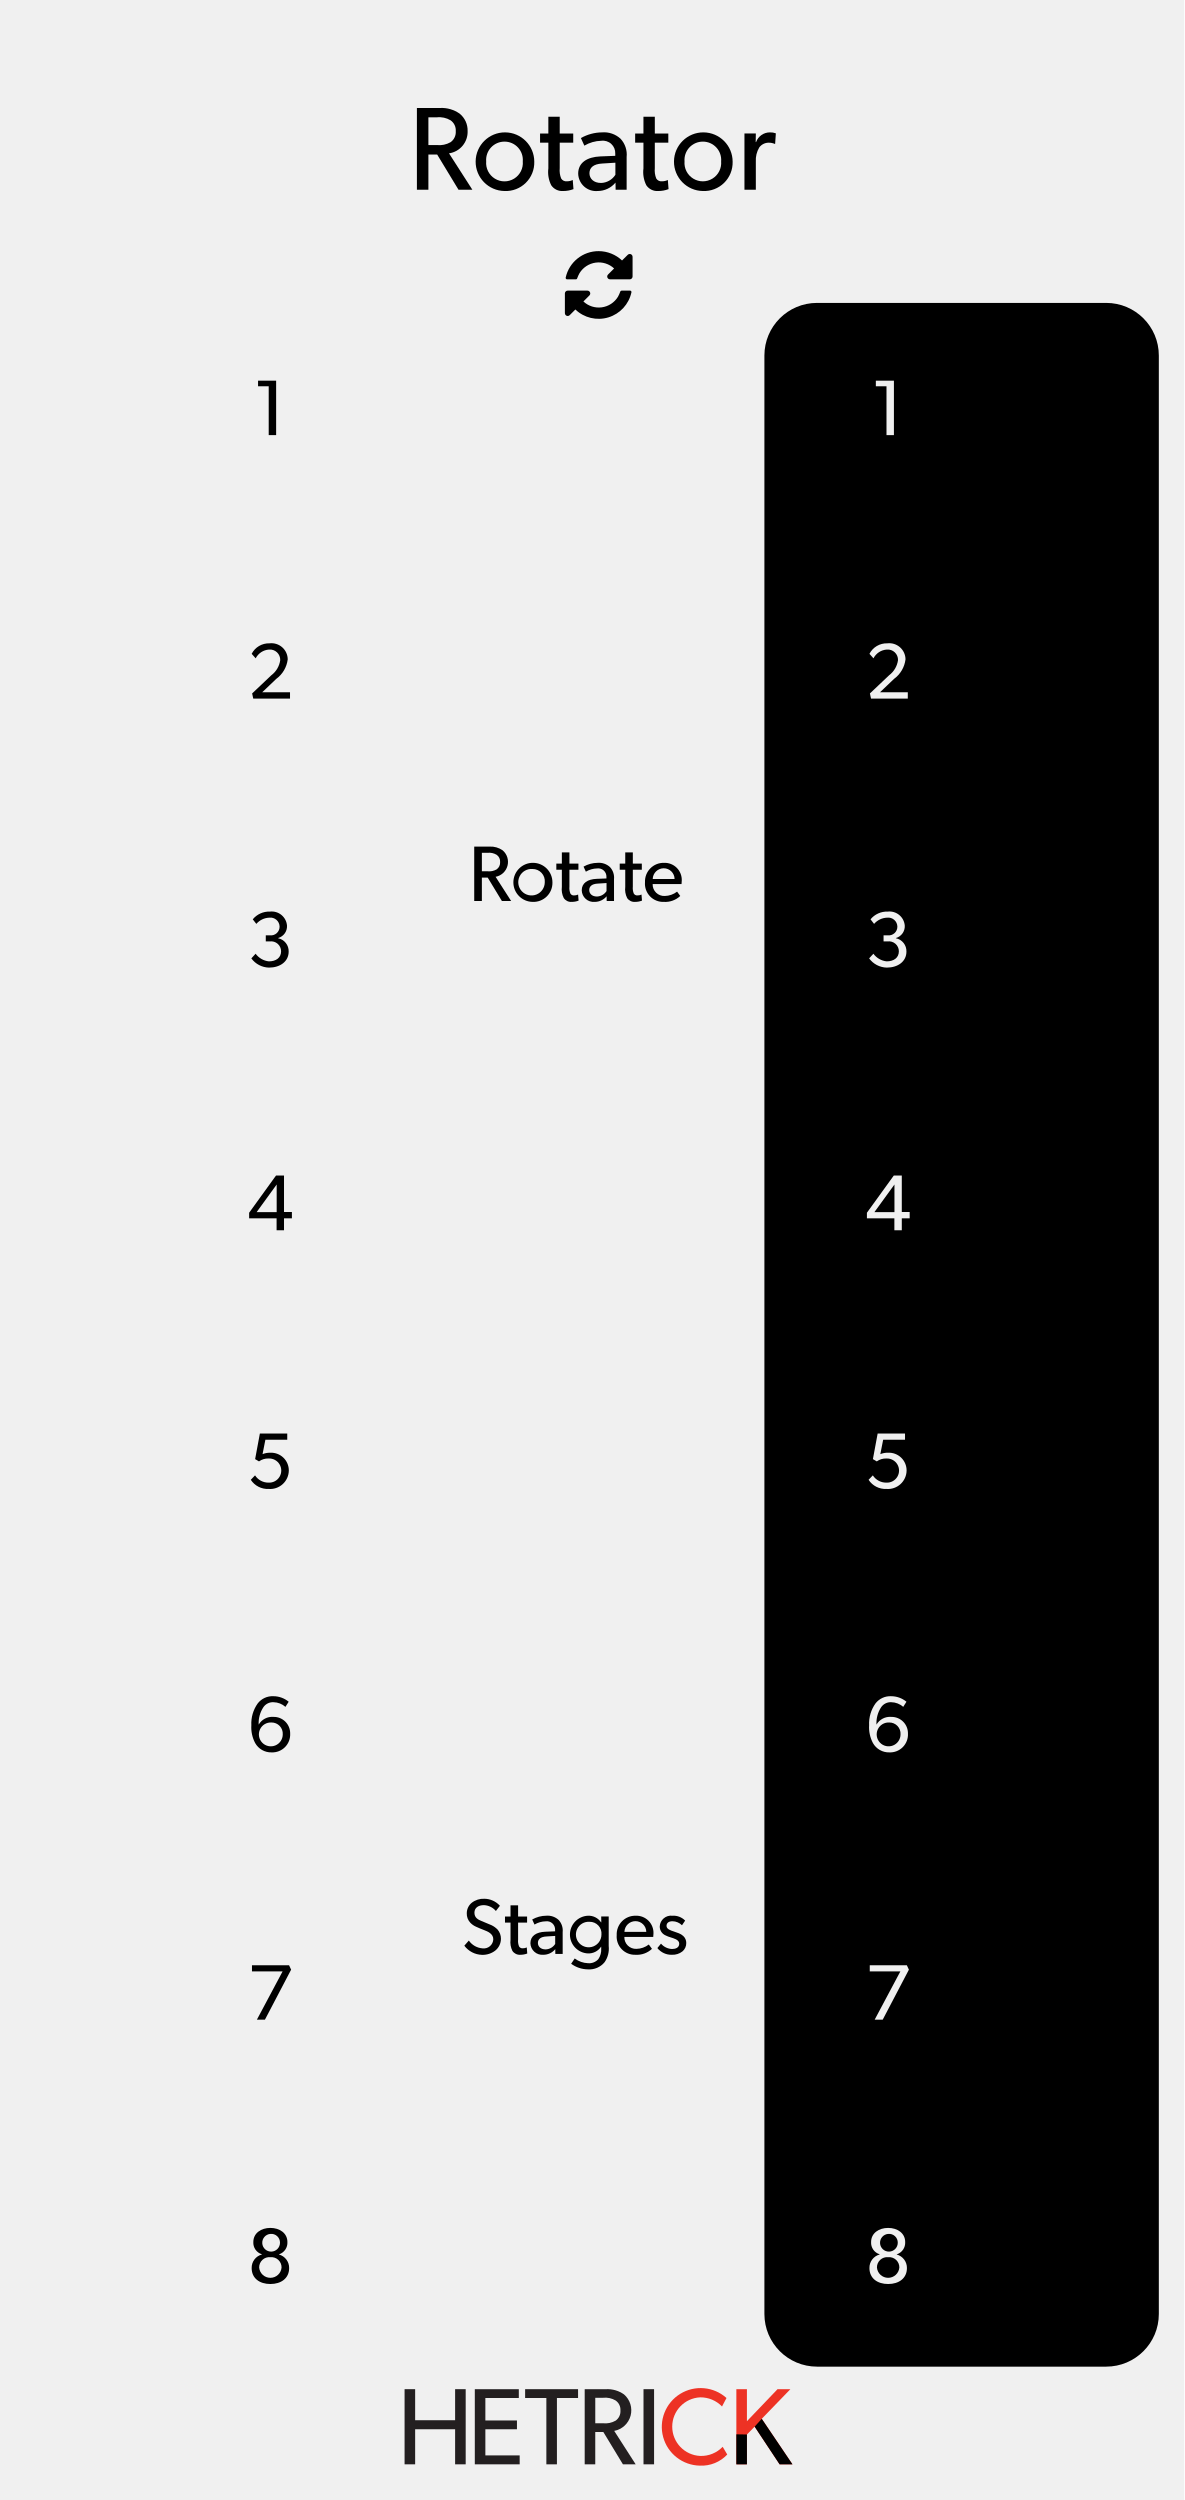
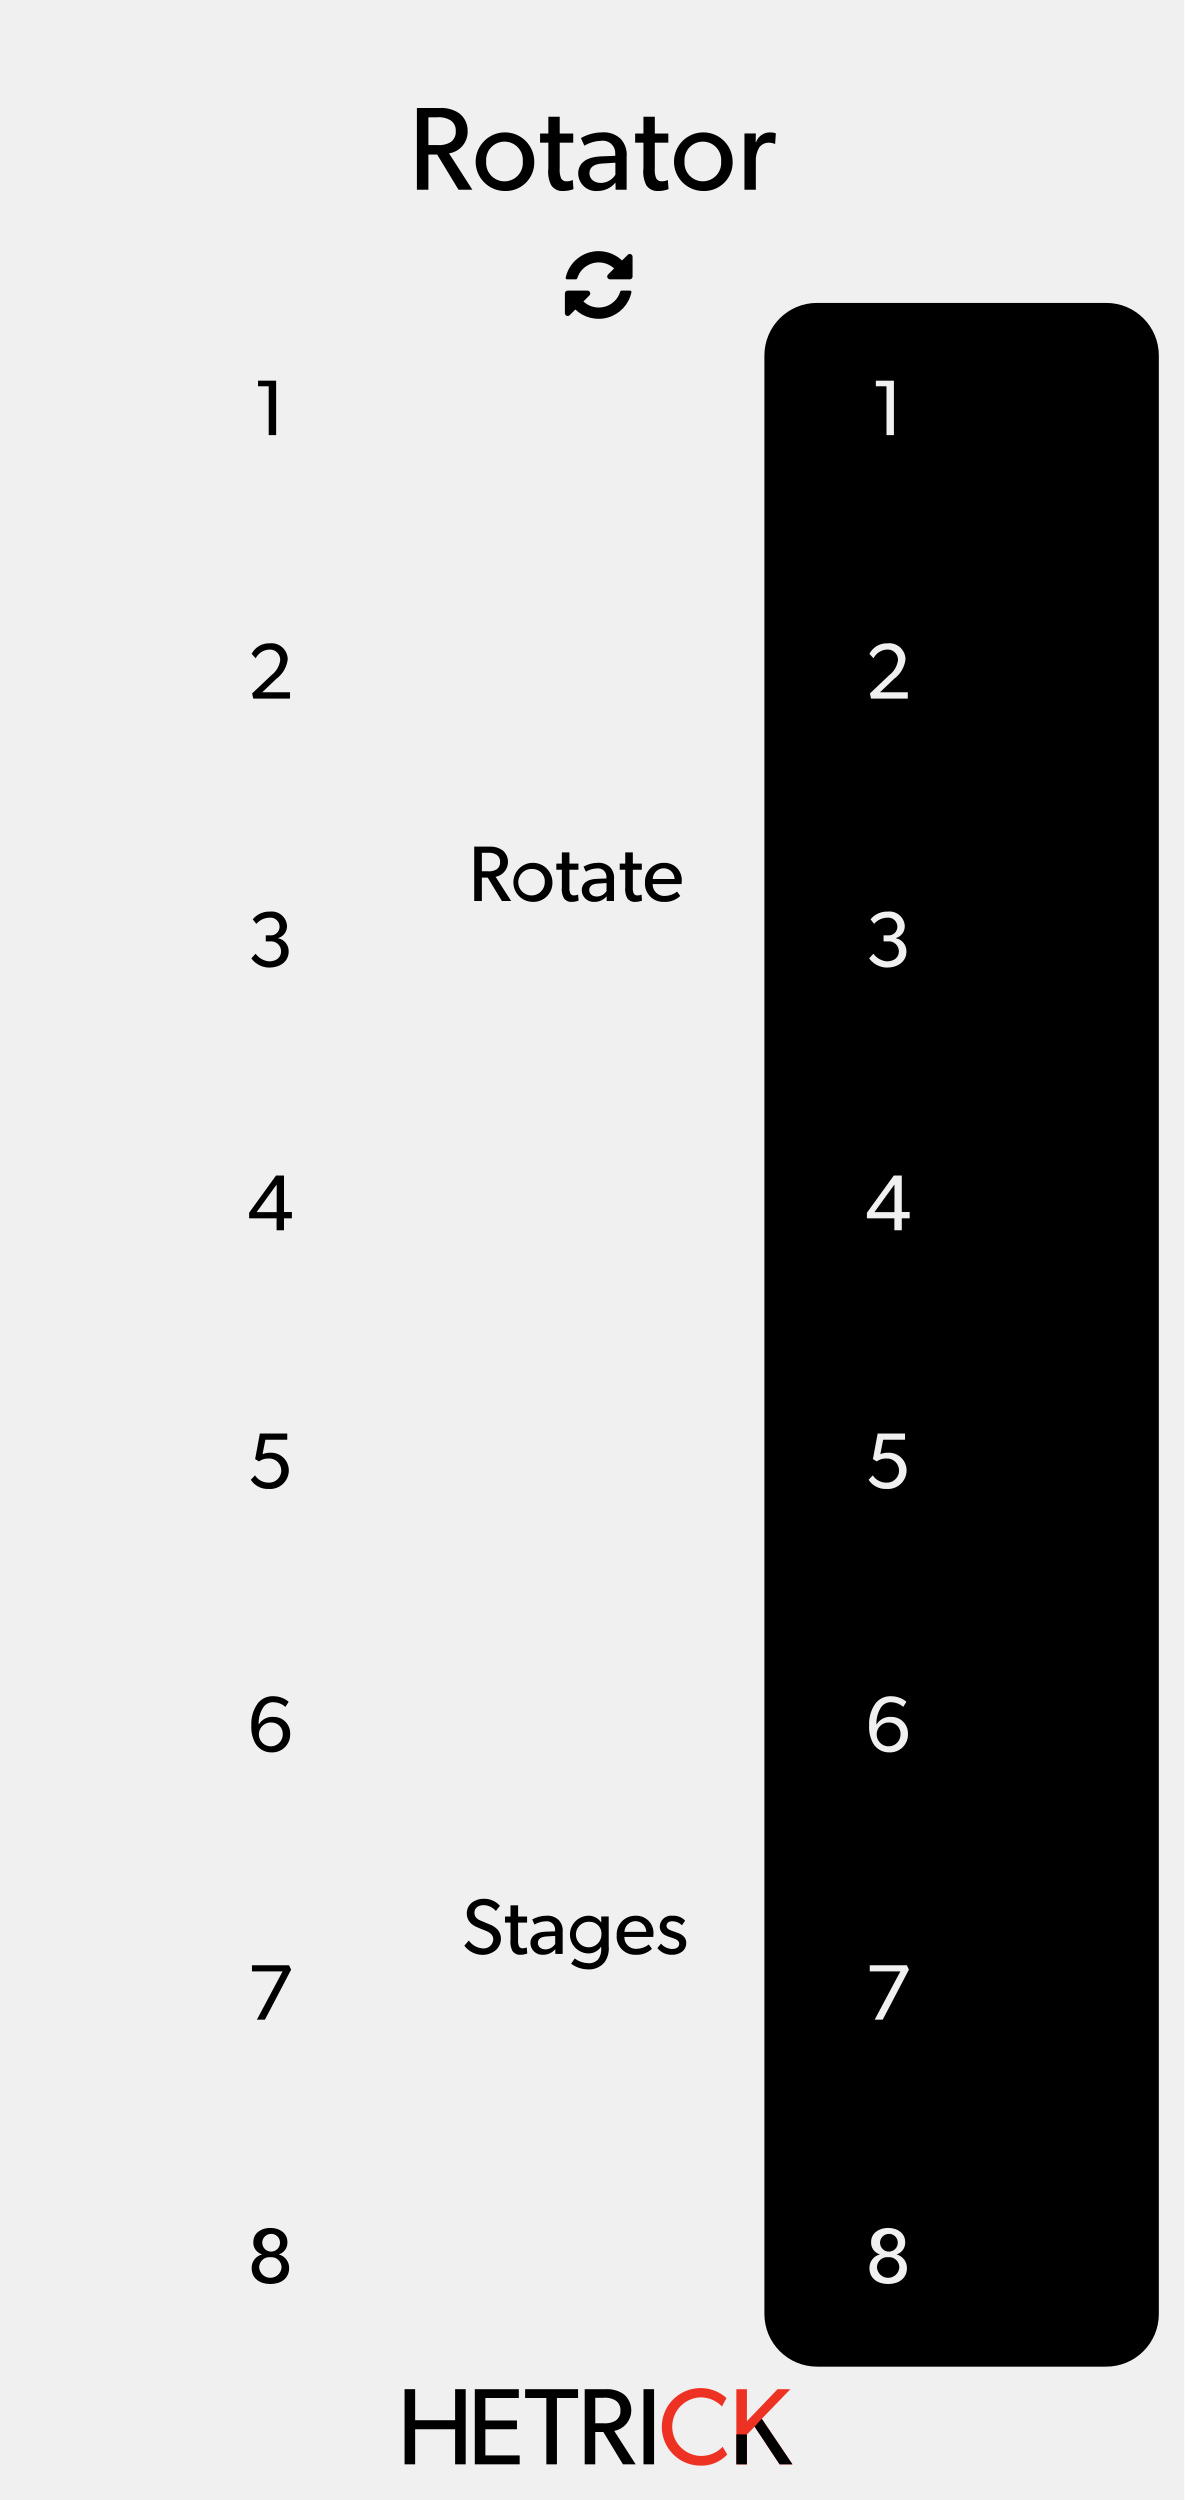
<svg xmlns="http://www.w3.org/2000/svg" id="svg8" width="180" height="380" viewBox="0 0 180 380" version="1.1">
  <defs id="defs113" />
  <g id="layer1">
    <path id="rect817" d="M0,0H180V380H0Z" transform="translate(0 0.00002)" style="fill: #f0f0f0" />
  </g>
  <g id="g22">
-     <path d="M70.784,374.578H69.178v-5.331H63.102v5.331H61.496V363.155h1.606v4.719h6.076v-4.719h1.606Z" transform="translate(0 0.00002)" style="fill: #231f20" id="path6" />
-     <path d="M78.992,374.578H72.171V363.155h6.689v1.341H73.776v3.411h4.801v1.341h-4.801v3.973h5.215Z" transform="translate(0 0.00002)" style="fill: #231f20" id="path8" />
-     <path d="M87.865,364.496H84.653v10.083h-1.606V364.496H79.819v-1.341h8.046Z" transform="translate(0 0.00002)" style="fill: #231f20" id="path10" />
-     <path d="M96.622,374.578H94.685l-2.98-4.917H90.479v4.917h-1.606V363.155h3.228a4.373,4.373,0,0,1,2.748.795A3.185,3.185,0,0,1,93.36,369.496Zm-3.046-9.702a3.047,3.047,0,0,0-1.92-.414h-1.175v3.874h1.175a3.159,3.159,0,0,0,1.92-.397,1.727,1.727,0,0,0,.729-1.54A1.698,1.698,0,0,0,93.575,364.877Z" transform="translate(0 0.00002)" style="fill: #231f20" id="path12" />
-     <path d="M99.419,374.578H97.813V363.155h1.606Z" transform="translate(0 0.00002)" style="fill: #231f20" id="path14" />
+     <path d="M70.784,374.578H69.178v-5.331H63.102v5.331H61.496V363.155h1.606v4.719h6.076v-4.719h1.606Z" transform="translate(0 0.00002)" style="fill:#000000" id="path6" />
+     <path d="M78.992,374.578H72.171V363.155h6.689v1.341H73.776v3.411h4.801v1.341h-4.801v3.973h5.215Z" transform="translate(0 0.00002)" style="fill:#000000" id="path8" />
+     <path d="M87.865,364.496H84.653v10.083h-1.606V364.496H79.819v-1.341h8.046Z" transform="translate(0 0.00002)" style="fill:#000000" id="path10" />
+     <path d="M96.622,374.578H94.685l-2.98-4.917H90.479v4.917h-1.606V363.155h3.228a4.373,4.373,0,0,1,2.748.795A3.185,3.185,0,0,1,93.36,369.496Zm-3.046-9.702a3.047,3.047,0,0,0-1.92-.414h-1.175v3.874h1.175a3.159,3.159,0,0,0,1.92-.397,1.727,1.727,0,0,0,.729-1.54A1.698,1.698,0,0,0,93.575,364.877Z" transform="translate(0 0.00002)" style="fill:#000000" id="path12" />
+     <path d="M99.419,374.578H97.813V363.155h1.606Z" transform="translate(0 0.00002)" style="fill:#000000" id="path14" />
    <path d="M110.542,373.088a5.355,5.355,0,0,1-4.172,1.689,5.895,5.895,0,1,1,4.056-10.281l-.679,1.291a4.527,4.527,0,0,0-3.311-1.391,4.458,4.458,0,0,0,0,8.907,4.522,4.522,0,0,0,3.411-1.391Z" transform="translate(0 0.00002)" style="fill: #ed3224" id="path16" />
    <path d="M120.452,374.578H118.499L114.707,368.85l-1.175,1.192v4.536h-1.606V363.155h1.606v4.868l4.652-4.868h1.954l-4.354,4.503Z" transform="translate(0 0.00002)" style="fill: #ed3224" id="path18" />
    <path d="M120.452,374.578H118.499L114.707,368.85l-1.175,1.192v4.536h-1.606V370.019l1.606.023,1.175-1.192,1.076-1.192.616.914.497.737Z" transform="translate(0 0.00002)" id="path20" />
  </g>
  <g id="g38">
    <path d="M71.796,28.836H69.69l-3.241-5.348H65.116v5.348H63.37V16.413h3.511a4.755,4.755,0,0,1,2.989.864,3.274,3.274,0,0,1,1.207,2.629,3.304,3.304,0,0,1-2.827,3.403Zm-3.313-10.551a3.314,3.314,0,0,0-2.089-.45H65.116v4.213h1.278a3.437,3.437,0,0,0,2.089-.432,1.878,1.878,0,0,0,.792-1.674A1.847,1.847,0,0,0,68.483,18.285Z" transform="translate(0 0.00002)" id="path24" />
    <path d="M76.691,29.035a4.457,4.457,0,1,1,4.52-4.447A4.336,4.336,0,0,1,76.691,29.035Zm0-7.508a2.782,2.782,0,0,0-2.791,3.007,2.792,2.792,0,1,0,5.563,0A2.779,2.779,0,0,0,76.691,21.526Z" transform="translate(0 0.00002)" id="path26" />
    <path d="M87.167,28.747a4.332,4.332,0,0,1-1.566.288,2.009,2.009,0,0,1-1.819-.882,4.469,4.469,0,0,1-.432-2.557V21.688H82.089V20.302h1.26V17.745h1.729v2.557h2.053v1.387H85.078v3.871a3.359,3.359,0,0,0,.216,1.566.896.896,0,0,0,.882.432,2.086,2.086,0,0,0,.882-.198Z" transform="translate(0 0.00002)" id="path28" />
    <path d="M95.249,28.836H93.575l-.019-1.08a3.528,3.528,0,0,1-2.719,1.278,2.717,2.717,0,0,1-2.953-2.647c0-1.674,1.368-2.521,3.349-2.611l2.286-.09v-.342a1.876,1.876,0,0,0-2.124-1.944,5.258,5.258,0,0,0-2.575.738l-.522-1.152a6.59,6.59,0,0,1,3.205-.864,3.707,3.707,0,0,1,2.827.973,3.542,3.542,0,0,1,.918,2.772Zm-1.71-4.105-1.999.126c-1.386.072-1.944.666-1.944,1.476,0,.811.63,1.477,1.765,1.477a2.686,2.686,0,0,0,2.179-1.242Z" transform="translate(0 0.00002)" id="path30" />
    <path d="M101.62,28.747a4.332,4.332,0,0,1-1.566.288,2.007,2.007,0,0,1-1.818-.882,4.464,4.464,0,0,1-.433-2.557V21.688H96.543V20.302h1.26V17.745h1.729v2.557H101.584v1.387H99.531v3.871a3.373,3.373,0,0,0,.216,1.566.896.896,0,0,0,.883.432,2.083,2.083,0,0,0,.882-.198Z" transform="translate(0 0.00002)" id="path32" />
    <path d="M106.84,29.035a4.457,4.457,0,1,1,4.52-4.447A4.336,4.336,0,0,1,106.84,29.035Zm0-7.508a2.783,2.783,0,0,0-2.791,3.007,2.792,2.792,0,1,0,5.564,0A2.779,2.779,0,0,0,106.84,21.526Z" transform="translate(0 0.00002)" id="path34" />
    <path d="M117.82,21.868H117.748a2.267,2.267,0,0,0-.936-.18,1.789,1.789,0,0,0-1.404.72,3.788,3.788,0,0,0-.522,2.161v4.267h-1.729V20.284h1.729l-.019,1.314h.055a2.233,2.233,0,0,1,2.106-1.477,2.398,2.398,0,0,1,.9.145Z" transform="translate(0 0.00002)" id="path36" />
  </g>
  <rect x="116.189" y="46.042" width="59.953" height="313.687" rx="8" ry="8" id="rect42" />
  <g id="g60">
    <path d="M41.972,66.138H40.844V58.714H39.225v-.852h2.747Z" transform="translate(0 0.00002)" id="path44" />
    <path d="M44.082,106.183H38.493l-.168-.78,2.926-2.771a3.46,3.46,0,0,0,1.343-2.291,1.563,1.563,0,0,0-1.703-1.607,2.45,2.45,0,0,0-2.027,1.331l-.611-.684a2.948,2.948,0,0,1,2.71-1.595,2.476,2.476,0,0,1,2.771,2.435,4.323,4.323,0,0,1-1.751,2.975l-2.123,2.027h4.222Z" transform="translate(0 0.00002)" id="path46" />
    <path d="M40.891,147.076a3.409,3.409,0,0,1-2.687-1.403l.648-.708a2.879,2.879,0,0,0,2.015,1.163c1.08,0,1.859-.54,1.859-1.535a1.517,1.517,0,0,0-1.715-1.499h-.612v-.923h.612a1.32,1.32,0,0,0,1.487-1.343,1.392,1.392,0,0,0-1.559-1.343,2.74,2.74,0,0,0-1.979.947l-.54-.696a3.227,3.227,0,0,1,2.615-1.175,2.333,2.333,0,0,1,2.591,2.147,1.859,1.859,0,0,1-1.344,1.871v.036a2.005,2.005,0,0,1,1.595,2.027C43.877,146.152,42.57,147.076,40.891,147.076Z" transform="translate(0 0.00002)" id="path48" />
    <path d="M44.369,185.189H43.169V187H42.042v-1.811H37.869v-.852l4.089-5.661h1.211v5.553h1.199Zm-2.314-.947v-4.198l-3.046,4.198Z" transform="translate(0 0.00002)" id="path50" />
    <path d="M40.843,226.32a3.063,3.063,0,0,1-2.723-1.392l.648-.672a2.406,2.406,0,0,0,2.062,1.104,1.837,1.837,0,1,0,0-3.67,2.364,2.364,0,0,0-1.463.443l-.588-.348L39.5,217.9h4.162v.936H40.339l-.432,2.195a2.887,2.887,0,0,1,1.175-.216,2.693,2.693,0,0,1,2.818,2.71A2.842,2.842,0,0,1,40.843,226.32Z" transform="translate(0 0.00002)" id="path52" />
    <path d="M41.287,266.364a2.781,2.781,0,0,1-2.507-1.428,5.119,5.119,0,0,1-.576-2.698,5.265,5.265,0,0,1,.972-3.322,2.84,2.84,0,0,1,2.375-1.092,3.655,3.655,0,0,1,2.327.84l-.492.779a2.806,2.806,0,0,0-1.823-.707,1.745,1.745,0,0,0-1.535.768,4.373,4.373,0,0,0-.708,2.639A2.367,2.367,0,0,1,41.563,260.967a2.49,2.49,0,0,1,2.542,2.543A2.717,2.717,0,0,1,41.287,266.364Zm-.024-4.546a1.814,1.814,0,1,0,1.715,1.812A1.698,1.698,0,0,0,41.263,261.818Z" transform="translate(0 0.00002)" id="path54" />
    <path d="M44.249,299.39l-3.982,7.604H39.044l3.91-7.34H38.3v-.936H43.937Z" transform="translate(0 0.00002)" id="path56" />
    <path d="M41.095,347.169c-1.631,0-2.842-.863-2.842-2.422a2.083,2.083,0,0,1,1.547-2.063v-.036a1.831,1.831,0,0,1-1.295-1.858c0-1.367,1.2-2.147,2.591-2.147s2.59.78,2.59,2.147a1.852,1.852,0,0,1-1.283,1.871v.023a2.106,2.106,0,0,1,1.547,2.063C43.949,346.306,42.726,347.169,41.095,347.169Zm0-4.077a1.554,1.554,0,0,0-1.703,1.571,1.709,1.709,0,0,0,3.406,0A1.555,1.555,0,0,0,41.095,343.092Zm0-3.538a1.348,1.348,0,1,0,1.463,1.343A1.324,1.324,0,0,0,41.095,339.554Z" transform="translate(0 0.00002)" id="path58" />
  </g>
  <g id="g78" style="fill:#f0f0f0;fill-opacity:1">
    <path d="M135.875,66.139h-1.128V58.715h-1.619v-.852H135.875Z" transform="translate(0 0.00002)" style="fill:#f0f0f0;fill-opacity:1" id="path62" />
    <path d="M137.984,106.183h-5.589l-.168-.78,2.927-2.771a3.459,3.459,0,0,0,1.343-2.291,1.563,1.563,0,0,0-1.703-1.607,2.45,2.45,0,0,0-2.026,1.331l-.611-.684a2.948,2.948,0,0,1,2.71-1.595,2.475,2.475,0,0,1,2.771,2.435,4.325,4.325,0,0,1-1.751,2.975l-2.123,2.027h4.222Z" transform="translate(0 0.00002)" style="fill:#f0f0f0;fill-opacity:1" id="path64" />
    <path d="M134.794,147.076a3.409,3.409,0,0,1-2.687-1.403l.647-.708a2.879,2.879,0,0,0,2.015,1.163c1.08,0,1.859-.54,1.859-1.535a1.517,1.517,0,0,0-1.715-1.499h-.612v-.923h.612a1.321,1.321,0,0,0,1.487-1.343,1.392,1.392,0,0,0-1.56-1.343,2.739,2.739,0,0,0-1.979.947l-.54-.696a3.226,3.226,0,0,1,2.614-1.175,2.333,2.333,0,0,1,2.591,2.147,1.859,1.859,0,0,1-1.344,1.871v.036a2.004,2.004,0,0,1,1.596,2.027C137.78,146.152,136.473,147.076,134.794,147.076Z" transform="translate(0 0.00002)" style="fill:#f0f0f0;fill-opacity:1" id="path66" />
    <path d="M138.271,185.189h-1.199V187h-1.127v-1.811h-4.174v-.852l4.09-5.661h1.211v5.553h1.199Zm-2.314-.947v-4.198l-3.046,4.198Z" transform="translate(0 0.00002)" style="fill:#f0f0f0;fill-opacity:1" id="path68" />
    <path d="M134.746,226.32a3.061,3.061,0,0,1-2.723-1.392l.648-.671a2.407,2.407,0,0,0,2.062,1.104,1.837,1.837,0,1,0,0-3.67,2.356,2.356,0,0,0-1.463.443l-.588-.348.72-3.886h4.161v.936h-3.322l-.432,2.194a2.906,2.906,0,0,1,1.176-.216,2.694,2.694,0,0,1,2.818,2.711A2.842,2.842,0,0,1,134.746,226.32Z" transform="translate(0 0.00002)" style="fill:#f0f0f0;fill-opacity:1" id="path70" />
    <path d="M135.19,266.364a2.781,2.781,0,0,1-2.507-1.427,5.118,5.118,0,0,1-.576-2.699,5.27,5.27,0,0,1,.972-3.322,2.84,2.84,0,0,1,2.375-1.091,3.648,3.648,0,0,1,2.326.84l-.491.779a2.803,2.803,0,0,0-1.823-.708,1.745,1.745,0,0,0-1.535.768,4.375,4.375,0,0,0-.707,2.639,2.366,2.366,0,0,1,2.242-1.175,2.489,2.489,0,0,1,2.543,2.542A2.716,2.716,0,0,1,135.19,266.364Zm-.024-4.545a1.813,1.813,0,1,0,1.715,1.811A1.697,1.697,0,0,0,135.166,261.819Z" transform="translate(0 0.00002)" style="fill:#f0f0f0;fill-opacity:1" id="path72" />
    <path d="M138.152,299.39l-3.982,7.604h-1.223l3.909-7.34h-4.653v-.936h5.637Z" transform="translate(0 0.00002)" style="fill:#f0f0f0;fill-opacity:1" id="path74" />
    <path d="M134.998,347.17c-1.632,0-2.843-.863-2.843-2.423a2.082,2.082,0,0,1,1.547-2.062v-.036a1.832,1.832,0,0,1-1.295-1.859c0-1.367,1.199-2.146,2.591-2.146,1.391,0,2.59.779,2.59,2.146a1.851,1.851,0,0,1-1.283,1.871v.024a2.106,2.106,0,0,1,1.548,2.062C137.853,346.307,136.629,347.17,134.998,347.17Zm0-4.078a1.554,1.554,0,0,0-1.703,1.571,1.709,1.709,0,0,0,3.406,0A1.555,1.555,0,0,0,134.998,343.092Zm0-3.538a1.348,1.348,0,1,0,1.463,1.344A1.324,1.324,0,0,0,134.998,339.554Z" transform="translate(0 0.00002)" style="fill:#f0f0f0;fill-opacity:1" id="path76" />
  </g>
  <g id="g92">
    <path d="M77.695,136.956H76.291l-2.159-3.562h-.888v3.562H72.082v-8.275h2.338a3.169,3.169,0,0,1,1.991.576,2.307,2.307,0,0,1-1.08,4.018Zm-2.207-7.028a2.206,2.206,0,0,0-1.391-.3h-.852v2.807h.852a2.286,2.286,0,0,0,1.391-.288,1.25,1.25,0,0,0,.528-1.115A1.23,1.23,0,0,0,75.488,129.927Z" transform="translate(0 0.00002)" id="path80" />
    <path d="M80.96,137.087a2.969,2.969,0,1,1,3.011-2.962A2.888,2.888,0,0,1,80.96,137.087Zm0-5.001a2.016,2.016,0,1,0,1.847,2.003A1.853,1.853,0,0,0,80.96,132.086Z" transform="translate(0 0.00002)" id="path82" />
    <path d="M87.945,136.896a2.892,2.892,0,0,1-1.044.192,1.336,1.336,0,0,1-1.211-.587,2.971,2.971,0,0,1-.288-1.703v-2.603H84.562v-.924h.84v-1.703h1.151v1.703h1.367v.924H86.553v2.579a2.243,2.243,0,0,0,.144,1.043.597.597,0,0,0,.588.288,1.391,1.391,0,0,0,.588-.132Z" transform="translate(0 0.00002)" id="path84" />
    <path d="M93.331,136.956H92.216l-.012-.72a2.349,2.349,0,0,1-1.812.852,1.81,1.81,0,0,1-1.967-1.763c0-1.116.912-1.679,2.231-1.739l1.523-.06v-.228a1.25,1.25,0,0,0-1.416-1.295,3.495,3.495,0,0,0-1.715.492l-.348-.768a4.39,4.39,0,0,1,2.135-.576,2.47,2.47,0,0,1,1.883.647,2.36,2.36,0,0,1,.611,1.847Zm-1.139-2.734-1.333.084c-.923.048-1.295.443-1.295.983,0,.54.42.983,1.176.983a1.79,1.79,0,0,0,1.452-.828Z" transform="translate(0 0.00002)" id="path86" />
    <path d="M97.581,136.896a2.892,2.892,0,0,1-1.044.192,1.336,1.336,0,0,1-1.211-.587,2.971,2.971,0,0,1-.288-1.703v-2.603h-.84v-.924h.84v-1.703h1.151v1.703h1.367v.924H96.189v2.579a2.243,2.243,0,0,0,.144,1.043.597.597,0,0,0,.588.288,1.391,1.391,0,0,0,.588-.132Z" transform="translate(0 0.00002)" id="path88" />
    <path d="M103.592,134.377H99.202a1.756,1.756,0,0,0,1.835,1.811,3.15,3.15,0,0,0,1.883-.66l.479.66a3.344,3.344,0,0,1-2.506.899,2.762,2.762,0,0,1-2.854-2.986,2.825,2.825,0,0,1,2.89-2.95,2.601,2.601,0,0,1,2.699,2.722A4.939,4.939,0,0,1,103.592,134.377Zm-1.056-.768a1.646,1.646,0,0,0-1.643-1.631,1.676,1.676,0,0,0-1.68,1.631Z" transform="translate(0 0.00002)" id="path90" />
  </g>
  <g id="g106">
    <path d="M75.28,296.49a3.133,3.133,0,0,1-2.027.647,3.468,3.468,0,0,1-2.675-1.391l.684-.78a2.799,2.799,0,0,0,2.099,1.188,1.448,1.448,0,0,0,1.619-1.392c0-.863-.924-1.199-1.343-1.367-.432-.168-1.008-.396-1.319-.552a2.666,2.666,0,0,1-.828-.587,1.99,1.99,0,0,1-.54-1.439,2.056,2.056,0,0,1,.755-1.595,2.905,2.905,0,0,1,1.907-.612,3.23,3.23,0,0,1,2.375,1.067l-.612.792a2.515,2.515,0,0,0-1.823-.888c-.816,0-1.439.384-1.439,1.151s.564,1.056,1.067,1.259l1.523.636a3.241,3.241,0,0,1,.935.672,2.131,2.131,0,0,1,.504,1.392A2.303,2.303,0,0,1,75.28,296.49Z" transform="translate(0 0.00002)" id="path94" />
    <path d="M80.142,296.934a2.885,2.885,0,0,1-1.044.192,1.337,1.337,0,0,1-1.211-.588,2.975,2.975,0,0,1-.288-1.703v-2.603h-.84v-.924h.84v-1.702H78.75v1.702h1.367v.924H78.75v2.579a2.233,2.233,0,0,0,.144,1.043.597.597,0,0,0,.587.288,1.391,1.391,0,0,0,.588-.132Z" transform="translate(0 0.00002)" id="path96" />
    <path d="M85.527,296.994H84.412l-.012-.72a2.349,2.349,0,0,1-1.812.852,1.81,1.81,0,0,1-1.967-1.763c0-1.116.912-1.68,2.231-1.739l1.522-.061v-.228a1.25,1.25,0,0,0-1.415-1.295,3.496,3.496,0,0,0-1.715.491l-.348-.768a4.396,4.396,0,0,1,2.135-.575,2.469,2.469,0,0,1,1.883.647,2.358,2.358,0,0,1,.611,1.847Zm-1.139-2.734-1.332.084c-.923.048-1.295.443-1.295.983,0,.539.42.983,1.176.983a1.789,1.789,0,0,0,1.451-.828Z" transform="translate(0 0.00002)" id="path98" />
    <path d="M92.523,295.795a3.61,3.61,0,0,1-.624,2.458,3.009,3.009,0,0,1-2.542,1.092,4.376,4.376,0,0,1-2.543-.852l.54-.804a3.609,3.609,0,0,0,2.039.72,1.9,1.9,0,0,0,1.559-.624,2.564,2.564,0,0,0,.432-1.595v-.288h-.023a2.285,2.285,0,0,1-1.991,1.02,2.869,2.869,0,0,1,0-5.732,2.279,2.279,0,0,1,1.991,1.007h.035l-.012-.899h1.14Zm-2.914-3.683a1.941,1.941,0,1,0,1.811,1.943A1.78,1.78,0,0,0,89.609,292.112Z" transform="translate(0 0.00002)" id="path100" />
    <path d="M99.291,294.415H94.901a1.756,1.756,0,0,0,1.835,1.812,3.15,3.15,0,0,0,1.883-.66l.479.66a3.346,3.346,0,0,1-2.506.899,2.763,2.763,0,0,1-2.854-2.986,2.825,2.825,0,0,1,2.89-2.95,2.601,2.601,0,0,1,2.699,2.722A4.925,4.925,0,0,1,99.291,294.415Zm-1.056-.768a1.646,1.646,0,0,0-1.643-1.631,1.676,1.676,0,0,0-1.68,1.631Z" transform="translate(0 0.00002)" id="path102" />
    <path d="M103.721,296.622a2.428,2.428,0,0,1-1.583.504,2.726,2.726,0,0,1-2.219-1.02l.552-.672a2.335,2.335,0,0,0,1.679.815c.527,0,1.092-.191,1.092-.815,0-.623-.9-.815-1.284-.947a4.268,4.268,0,0,1-.779-.3,1.469,1.469,0,0,1-.899-1.367,1.723,1.723,0,0,1,1.919-1.631,2.494,2.494,0,0,1,1.943.743l-.48.708a2.087,2.087,0,0,0-1.438-.612c-.552,0-.912.24-.912.708s.552.672,1.115.852c.312.107.528.18.768.275a2.188,2.188,0,0,1,.66.408,1.409,1.409,0,0,1,.456,1.056A1.619,1.619,0,0,1,103.721,296.622Z" transform="translate(0 0.00002)" id="path104" />
  </g>
  <path d="M95.977,44.436a5.103,5.103,0,0,1-8.521,2.606l-.864.864a.425.425,0,0,1-.301.127.432.432,0,0,1-.429-.429V44.603a.432.432,0,0,1,.429-.429h3.001a.432.432,0,0,1,.429.429.425.425,0,0,1-.127.301l-.917.918a3.416,3.416,0,0,0,5.251-.71,5.455,5.455,0,0,0,.355-.784.207.207,0,0,1,.201-.154h1.286a.216.216,0,0,1,.214.214A.112.112,0,0,1,95.977,44.436Zm.174-2.405a.431.431,0,0,1-.428.429h-3.002a.431.431,0,0,1-.428-.429.426.426,0,0,1,.127-.301l.924-.925a3.43,3.43,0,0,0-5.258.717,5.399,5.399,0,0,0-.355.784.207.207,0,0,1-.201.154h-1.333a.216.216,0,0,1-.214-.214v-.047a5.113,5.113,0,0,1,5.023-4.026,5.202,5.202,0,0,1,3.544,1.42l.871-.864a.425.425,0,0,1,.302-.127.431.431,0,0,1,.428.429Z" transform="translate(0 0.00002)" id="path108" />
</svg>
